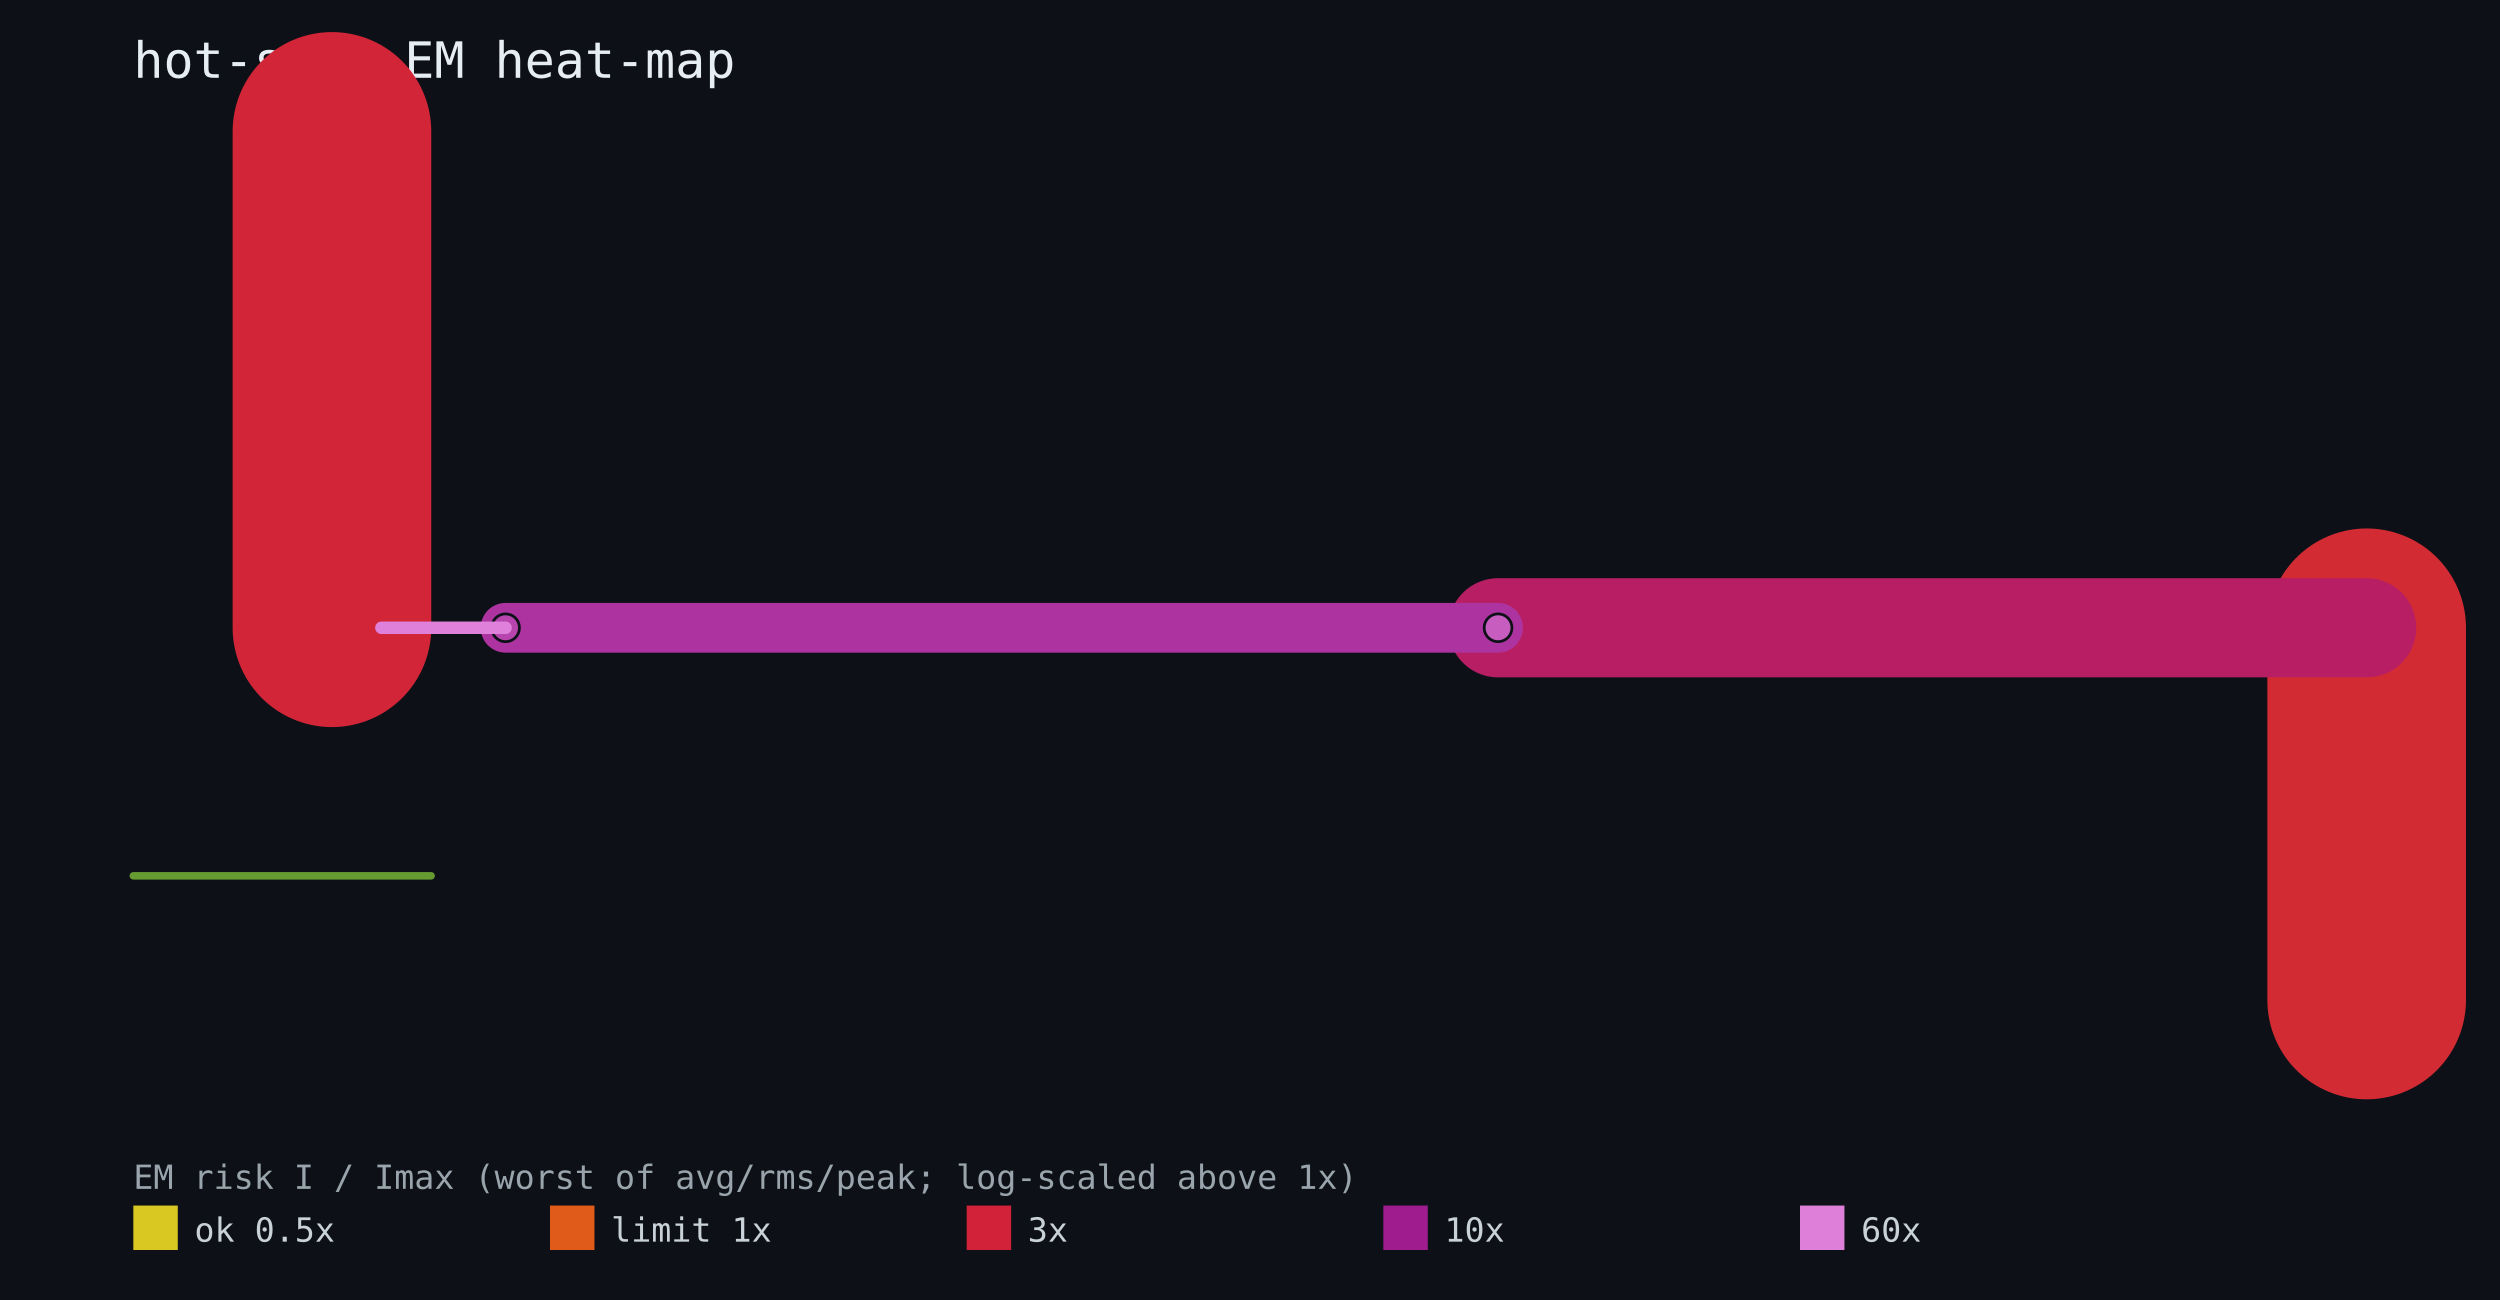
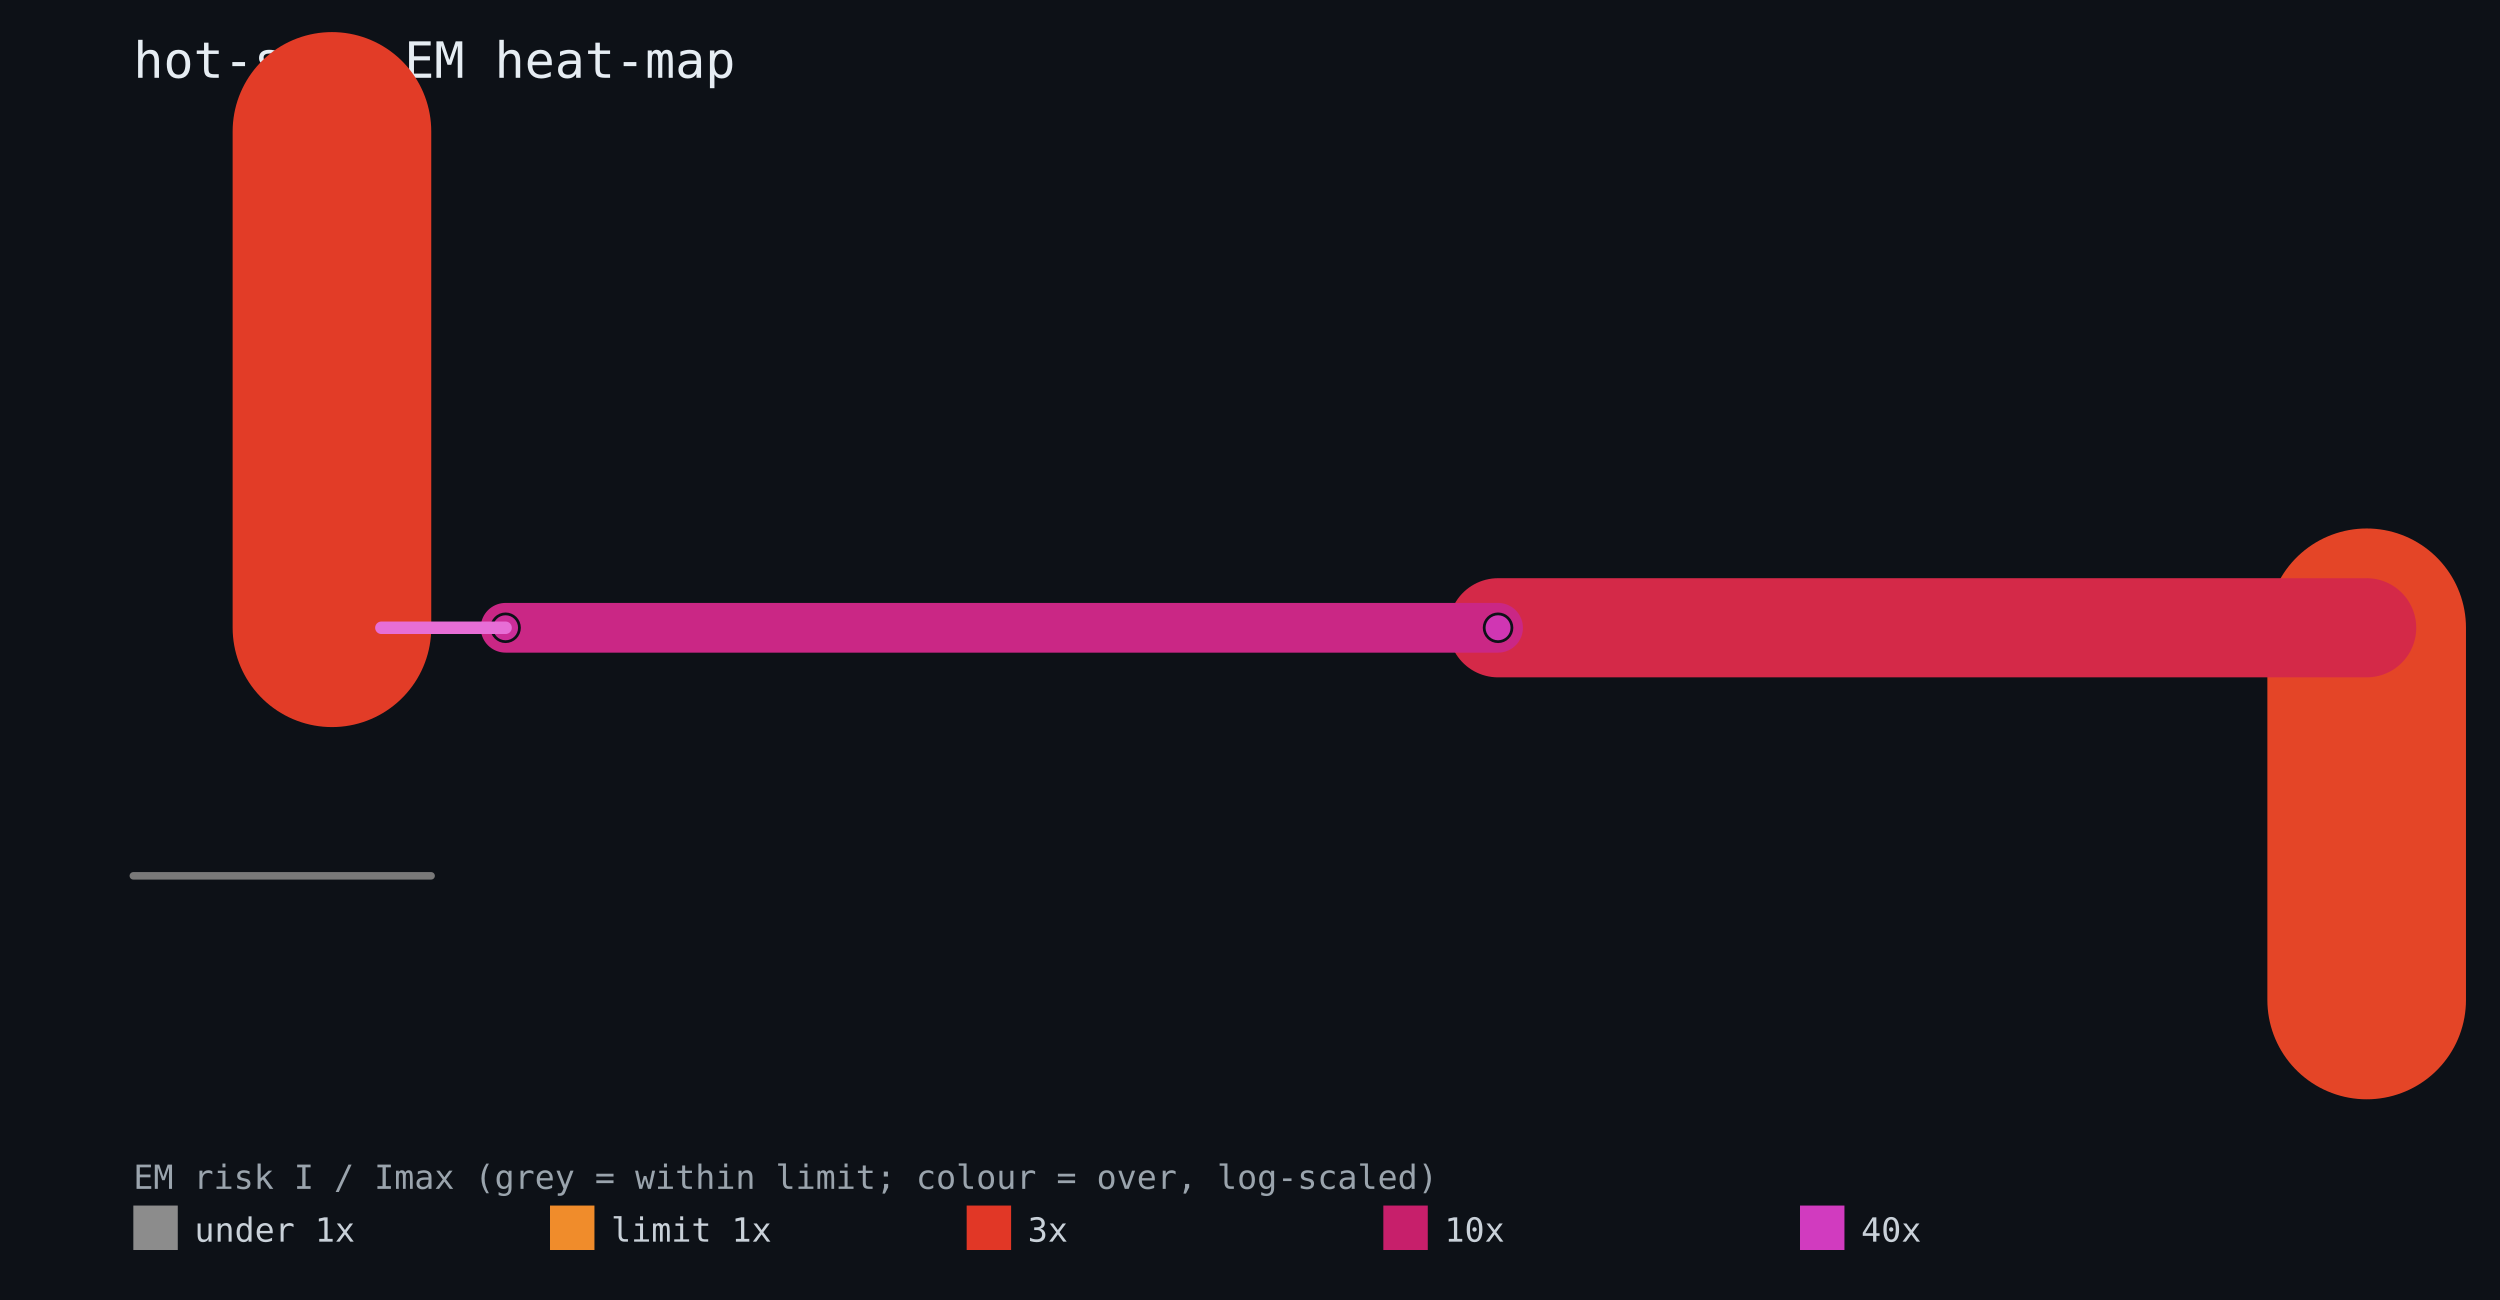
<svg xmlns="http://www.w3.org/2000/svg" width="900" height="468" viewBox="0 0 900 468" font-family="ui-monospace,Menlo,Consolas,monospace">
  <rect width="900" height="468" fill="#0d1117" />
  <text x="48" y="28" fill="#e6edf3" font-size="18">hot-spot EM heat-map</text>
-   <line x1="48.0" y1="315.3" x2="155.2" y2="315.3" stroke="#669b32" stroke-width="2.7" stroke-linecap="round" />
-   <line x1="852.0" y1="360.0" x2="852.0" y2="226.0" stroke="#d32b33" stroke-width="71.5" stroke-linecap="round" />
-   <line x1="119.5" y1="47.3" x2="119.5" y2="226.0" stroke="#d22537" stroke-width="71.5" stroke-linecap="round" />
-   <line x1="539.3" y1="226.0" x2="852.0" y2="226.0" stroke="#b71e64" stroke-width="35.7" stroke-linecap="round" />
-   <line x1="182.0" y1="226.0" x2="539.3" y2="226.0" stroke="#ad34a0" stroke-width="17.9" stroke-linecap="round" />
-   <circle cx="182.0" cy="226.0" r="5" fill="#b845ad" stroke="#0d1117" />
-   <circle cx="539.3" cy="226.0" r="5" fill="#c85dc0" stroke="#0d1117" />
-   <line x1="137.3" y1="226.0" x2="182.0" y2="226.0" stroke="#df81db" stroke-width="4.5" stroke-linecap="round" />
-   <text x="48" y="428" fill="#9aa4ad" font-size="12">EM risk  I / Imax  (worst of avg/rms/peak; log-scaled above 1x)</text>
-   <rect x="48" y="434" width="16" height="16" fill="#d9c722" />
-   <text x="70" y="447" fill="#c9d1d9" font-size="12">ok 0.5x</text>
-   <rect x="198" y="434" width="16" height="16" fill="#e05a1a" />
+   <line x1="48.0" y1="315.3" x2="155.2" y2="315.3" stroke="#797979" stroke-width="2.7" stroke-linecap="round" />
+   <line x1="852.0" y1="360.0" x2="852.0" y2="226.0" stroke="#e44527" stroke-width="71.5" stroke-linecap="round" />
+   <line x1="119.5" y1="47.3" x2="119.5" y2="226.0" stroke="#e23c27" stroke-width="71.5" stroke-linecap="round" />
+   <line x1="539.3" y1="226.0" x2="852.0" y2="226.0" stroke="#d42948" stroke-width="35.7" stroke-linecap="round" />
+   <line x1="182.0" y1="226.0" x2="539.3" y2="226.0" stroke="#ca2785" stroke-width="17.9" stroke-linecap="round" />
+   <circle cx="182.0" cy="226.0" r="5" fill="#cc2d98" stroke="#0d1117" />
+   <circle cx="539.3" cy="226.0" r="5" fill="#d036b3" stroke="#0d1117" />
+   <line x1="137.3" y1="226.0" x2="182.0" y2="226.0" stroke="#e76ed6" stroke-width="4.5" stroke-linecap="round" />
+   <text x="48" y="428" fill="#9aa4ad" font-size="12">EM risk  I / Imax   (grey = within limit; colour = over, log-scaled)</text>
+   <rect x="48" y="434" width="16" height="16" fill="#8c8c8c" />
+   <text x="70" y="447" fill="#c9d1d9" font-size="12">under 1x</text>
+   <rect x="198" y="434" width="16" height="16" fill="#f08c2b" />
  <text x="220" y="447" fill="#c9d1d9" font-size="12">limit 1x</text>
-   <rect x="348" y="434" width="16" height="16" fill="#d12239" />
+   <rect x="348" y="434" width="16" height="16" fill="#e13726" />
  <text x="370" y="447" fill="#c9d1d9" font-size="12">3x</text>
-   <rect x="498" y="434" width="16" height="16" fill="#9e1c8e" />
+   <rect x="498" y="434" width="16" height="16" fill="#c71f6b" />
  <text x="520" y="447" fill="#c9d1d9" font-size="12">10x</text>
-   <rect x="648" y="434" width="16" height="16" fill="#de80da" />
-   <text x="670" y="447" fill="#c9d1d9" font-size="12">60x</text>
+   <rect x="648" y="434" width="16" height="16" fill="#d13bbf" />
+   <text x="670" y="447" fill="#c9d1d9" font-size="12">40x</text>
</svg>
